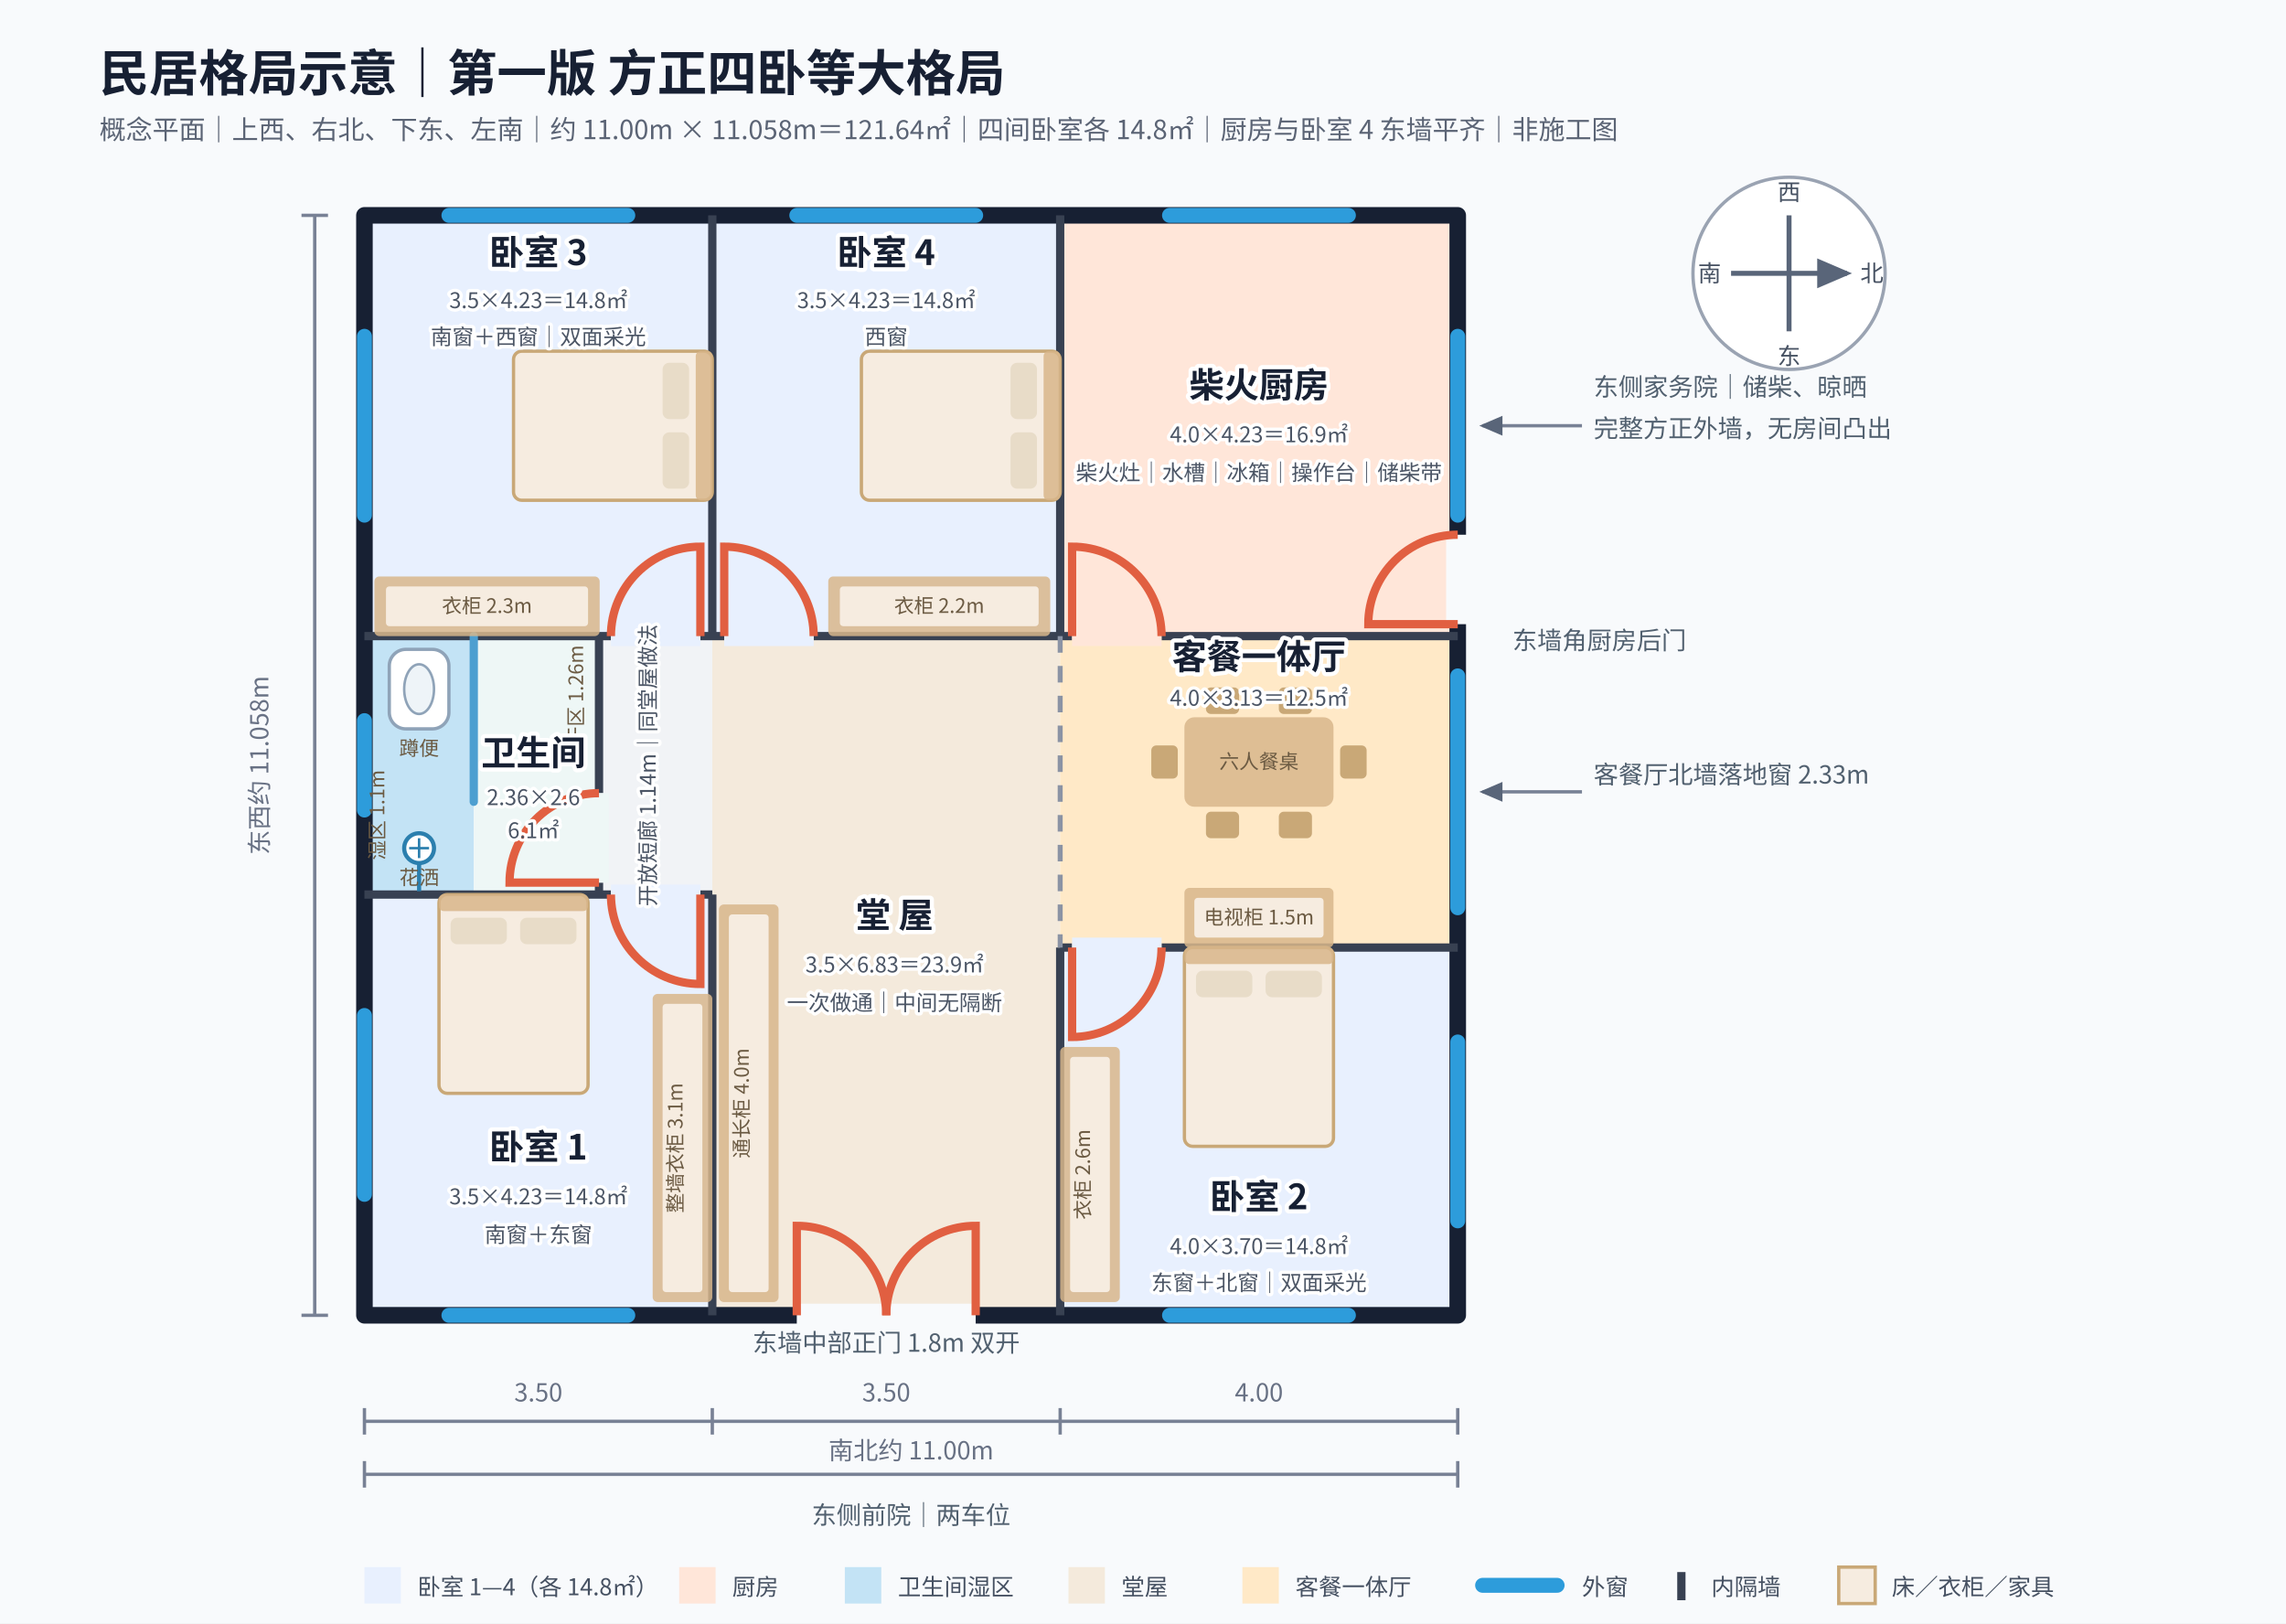
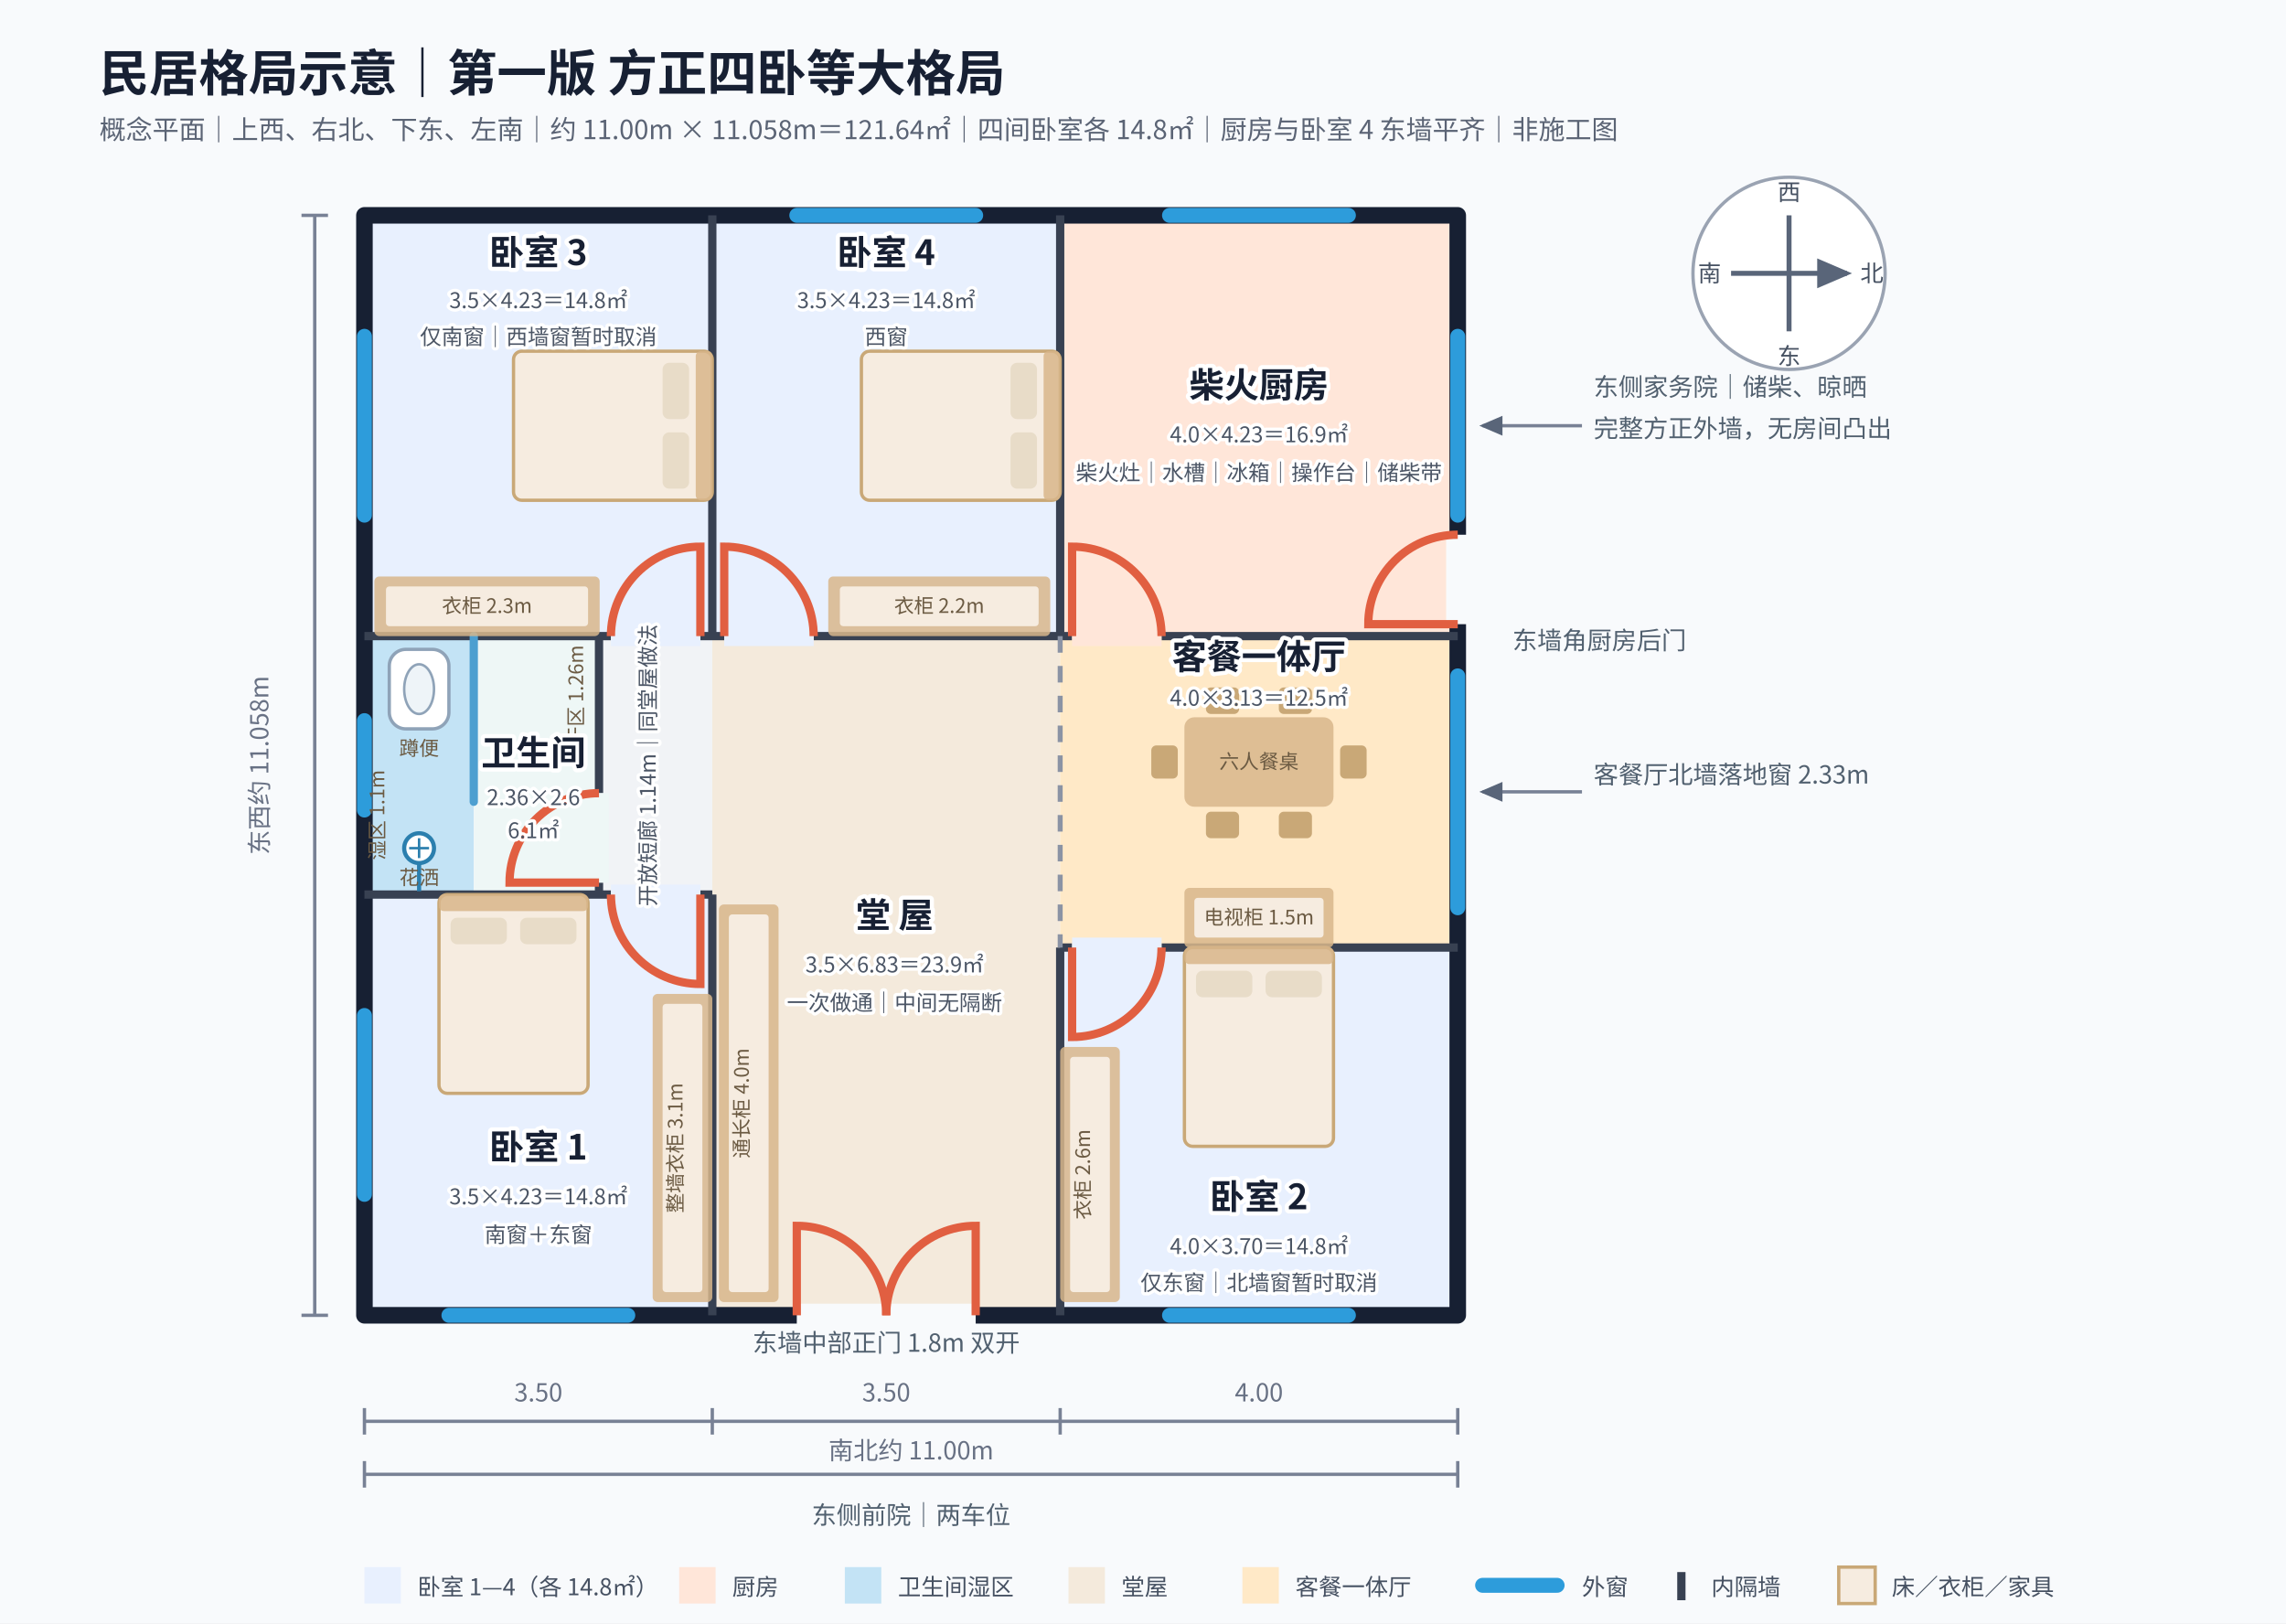
<svg xmlns="http://www.w3.org/2000/svg" width="1380" height="980" viewBox="0 0 1380 980">
  <defs>
    <style>
      text { font-family: "Microsoft YaHei", "Noto Sans CJK SC", sans-serif; fill: #172033; }
      .title { font-size: 30px; font-weight: 700; }
      .subtitle { font-size: 16px; fill: #5b6475; }
      .room-title { font-size: 21px; font-weight: 700; text-anchor: middle;
        paint-order: stroke; stroke: #ffffff; stroke-width: 5px; stroke-linejoin: round; }
      .room-note { font-size: 13px; fill: #4b5565; text-anchor: middle;
        paint-order: stroke; stroke: #ffffff; stroke-width: 4px; stroke-linejoin: round; }
      .furni-label { font-size: 12px; fill: #6b5a42; text-anchor: middle; }
      .wall { stroke: #172033; stroke-width: 10; fill: none; stroke-linejoin: round; }
      .partition { stroke: #384152; stroke-width: 5; fill: none; }
      .soft { stroke: #8b93a4; stroke-width: 3; stroke-dasharray: 10 8; fill: none; }
      .glass { stroke: #4d9fd0; stroke-width: 5; stroke-linecap: round; fill: none; }
      .furni { fill: #d8b68b; opacity: 0.85; }
      .window { stroke: #2d9cdb; stroke-width: 9; stroke-linecap: round; }
      .door { stroke: #e15f41; stroke-width: 5; fill: none; }
      .dim { stroke: #788195; stroke-width: 2; fill: none; }
      .dim-text { font-size: 15px; fill: #687184; text-anchor: middle; }
      .outside { font-size: 15px; fill: #51606f; }
      .legend { font-size: 14px; fill: #465162; }
    </style>
    <marker id="arrow" markerWidth="10" markerHeight="10" refX="6" refY="3" orient="auto">
      <path d="M0,0 L0,6 L7,3 z" fill="#596579" />
    </marker>
  </defs>
  <rect width="1380" height="980" fill="#f8fafc" />
  <text x="60" y="55" class="title">民居格局示意｜第一版 方正四卧等大格局</text>
  <text x="60" y="84" class="subtitle">概念平面｜上西、右北、下东、左南｜约 11.00m × 11.058m＝121.64㎡｜四间卧室各 14.8㎡｜厨房与卧室 4 东墙平齐｜非施工图</text>
  <rect x="220" y="130" width="210" height="254" fill="#e8f0fe" />
  <rect x="430" y="130" width="210" height="254" fill="#e8f0fe" />
  <rect x="640" y="130" width="240" height="254" fill="#ffe6d9" />
  <rect x="220" y="384" width="66" height="156" fill="#c3e3f5" />
  <rect x="286" y="384" width="75.6" height="156" fill="#eef7f6" />
  <rect x="361.6" y="384" width="68.4" height="156" fill="#f1f3f6" />
  <rect x="220" y="540" width="210" height="254" fill="#e8f0fe" />
  <rect x="430" y="384" width="210" height="410" fill="#f4eadc" />
  <rect x="640" y="384" width="240" height="188" fill="#ffe9c7" />
  <rect x="640" y="572" width="240" height="222" fill="#e8f0fe" />
  <rect x="220" y="130" width="660" height="664" class="wall" />
  <path d="M220 384 H368.8 M422.8 384 H437.2 M491.2 384 H647.2 M701.2 384 H880" class="partition" />
  <path d="M430 130 V384 M640 130 V384" class="partition" />
  <path d="M361.6 384 V478.8 M361.6 532.8 V540" class="partition" />
  <path d="M220 540 H368.8 M422.8 540 H430" class="partition" />
  <path d="M430 540 V794" class="partition" />
  <path d="M640 572 V794" class="partition" />
  <path d="M640 572 H647.2 M701.2 572 H880" class="partition" />
  <path d="M640 384 V572" class="soft" />
  <path d="M286 384 V484" class="glass" />
  <rect x="235" y="392" width="36" height="48" rx="10" fill="#ffffff" stroke="#8fa3b8" stroke-width="2" />
  <ellipse cx="253" cy="416" rx="9" ry="15" fill="#eef4f8" stroke="#8fa3b8" stroke-width="1.5" />
  <path d="M253 538 V521" stroke="#2b7fae" stroke-width="2.5" />
  <circle cx="253" cy="512" r="9" fill="#ffffff" stroke="#2b7fae" stroke-width="2.5" />
  <path d="M247 512 H259 M253 506 V518" stroke="#2b7fae" stroke-width="1.5" />
  <path d="M368.8 384 H422.8" stroke="#e8f0fe" stroke-width="12" />
  <path d="M422.8 384 V330 A54 54 0 0 0 368.8 384" class="door" />
  <path d="M361.6 478.8 V532.8" stroke="#eef7f6" stroke-width="12" />
  <path d="M361.6 532.8 H307.6 A54 54 0 0 1 361.6 478.8" class="door" />
  <path d="M368.8 540 H422.8" stroke="#e8f0fe" stroke-width="12" />
  <path d="M422.8 540 V594 A54 54 0 0 1 368.8 540" class="door" />
  <path d="M437.2 384 H491.2" stroke="#e8f0fe" stroke-width="12" />
  <path d="M437.2 384 V330 A54 54 0 0 1 491.2 384" class="door" />
  <path d="M647.2 384 H701.2" stroke="#ffe6d9" stroke-width="12" />
  <path d="M647.2 384 V330 A54 54 0 0 1 701.2 384" class="door" />
  <path d="M647.2 572 H701.2" stroke="#e8f0fe" stroke-width="12" />
  <path d="M647.2 572 V626 A54 54 0 0 0 701.2 572" class="door" />
  <path d="M481 794 H589" stroke="#f8fafc" stroke-width="14" />
  <path d="M481 794 V740 A54 54 0 0 1 535 794" class="door" />
  <path d="M589 794 V740 A54 54 0 0 0 535 794" class="door" />
  <text x="535" y="816" class="outside" text-anchor="middle">东墙中部正门 1.8m 双开</text>
  <path d="M880 322.8 V376.8" stroke="#f8fafc" stroke-width="14" />
  <path d="M880 376.8 H826 A54 54 0 0 1 880 322.8" class="door" />
  <text x="913" y="392" class="outside">东墙角厨房后门</text>
  <path d="M220 203 V311 M220 435 V489 M220 613 V721" class="window" />
-   <path d="M271 130 H379 M481 130 H589 M706 130 H814" class="window" />
-   <path d="M880 203 V311 M880 408 V548 M880 629 V737" class="window" />
+   <path d="M481 130 H589 M706 130 H814" class="window" />
+   <path d="M880 203 V311 M880 408 V548" class="window" />
  <path d="M271 794 H379 M706 794 H814" class="window" />
  <rect x="265" y="540" width="90" height="120" rx="5" fill="#f6ece0" stroke="#c9a877" stroke-width="2" />
  <rect x="265" y="540" width="90" height="10" rx="3" class="furni" />
  <rect x="272" y="554" width="34" height="16" rx="4" fill="#e8dcc8" />
  <rect x="314" y="554" width="34" height="16" rx="4" fill="#e8dcc8" />
  <rect x="715" y="572" width="90" height="120" rx="5" fill="#f6ece0" stroke="#c9a877" stroke-width="2" />
  <rect x="715" y="572" width="90" height="10" rx="3" class="furni" />
  <rect x="722" y="586" width="34" height="16" rx="4" fill="#e8dcc8" />
  <rect x="764" y="586" width="34" height="16" rx="4" fill="#e8dcc8" />
  <rect x="310" y="212" width="120" height="90" rx="5" fill="#f6ece0" stroke="#c9a877" stroke-width="2" />
  <rect x="420" y="212" width="10" height="90" rx="3" class="furni" />
  <rect x="400" y="219" width="16" height="34" rx="4" fill="#e8dcc8" />
  <rect x="400" y="261" width="16" height="34" rx="4" fill="#e8dcc8" />
  <rect x="520" y="212" width="120" height="90" rx="5" fill="#f6ece0" stroke="#c9a877" stroke-width="2" />
  <rect x="630" y="212" width="10" height="90" rx="3" class="furni" />
  <rect x="610" y="219" width="16" height="34" rx="4" fill="#e8dcc8" />
  <rect x="610" y="261" width="16" height="34" rx="4" fill="#e8dcc8" />
  <rect x="394" y="600" width="36" height="186" rx="3" class="furni" />
  <rect x="400" y="606" width="24" height="174" rx="2" fill="#f6ece0" />
  <text x="412" y="693" class="furni-label" transform="rotate(-90 412 693)">整墙衣柜 3.1m</text>
  <rect x="640" y="632" width="36" height="154" rx="3" class="furni" />
  <rect x="646" y="638" width="24" height="142" rx="2" fill="#f6ece0" />
  <text x="658" y="709" class="furni-label" transform="rotate(-90 658 709)">衣柜 2.6m</text>
  <rect x="226" y="348" width="136" height="36" rx="3" class="furni" />
  <rect x="233" y="354" width="122" height="24" rx="2" fill="#f6ece0" />
  <text x="294" y="370" class="furni-label">衣柜 2.3m</text>
  <rect x="500" y="348" width="134" height="36" rx="3" class="furni" />
  <rect x="507" y="354" width="120" height="24" rx="2" fill="#f6ece0" />
  <text x="567" y="370" class="furni-label">衣柜 2.2m</text>
  <rect x="434" y="546" width="36" height="240" rx="3" class="furni" />
  <rect x="440" y="552" width="24" height="228" rx="2" fill="#f6ece0" />
  <text x="452" y="666" class="furni-label" transform="rotate(-90 452 666)">通长柜 4.0m</text>
  <rect x="715" y="536" width="90" height="36" rx="3" class="furni" />
  <rect x="721" y="542" width="78" height="24" rx="2" fill="#f6ece0" />
  <text x="760" y="558" class="furni-label">电视柜 1.5m</text>
  <rect x="715" y="433" width="90" height="54" rx="6" class="furni" />
  <text x="760" y="464" class="furni-label">六人餐桌</text>
  <rect x="728" y="415" width="20" height="16" rx="3" fill="#c9a877" />
  <rect x="772" y="415" width="20" height="16" rx="3" fill="#c9a877" />
  <rect x="728" y="490" width="20" height="16" rx="3" fill="#c9a877" />
  <rect x="772" y="490" width="20" height="16" rx="3" fill="#c9a877" />
  <rect x="695" y="450" width="16" height="20" rx="3" fill="#c9a877" />
  <rect x="809" y="450" width="16" height="20" rx="3" fill="#c9a877" />
  <text x="325" y="160" class="room-title">卧室 3</text>
  <text x="325" y="186" class="room-note">3.5×4.23＝14.8㎡</text>
-   <text x="325" y="208" class="room-note">南窗＋西窗｜双面采光</text>
+   <text x="325" y="208" class="room-note">仅南窗｜西墙窗暂时取消</text>
  <text x="535" y="160" class="room-title">卧室 4</text>
  <text x="535" y="186" class="room-note">3.5×4.23＝14.8㎡</text>
  <text x="535" y="208" class="room-note">西窗</text>
  <text x="760" y="240" class="room-title">柴火厨房</text>
  <text x="760" y="267" class="room-note">4.0×4.23＝16.9㎡</text>
  <text x="760" y="290" class="room-note">柴火灶｜水槽｜冰箱｜操作台｜储柴带</text>
  <text x="253" y="456" class="furni-label">蹲便</text>
  <text x="232" y="492" class="furni-label" transform="rotate(-90 232 492)">湿区 1.1m</text>
  <text x="253" y="534" class="furni-label">花洒</text>
  <text x="352" y="420" class="furni-label" transform="rotate(-90 352 420)">干区 1.26m</text>
  <text x="322" y="462" class="room-title">卫生间</text>
  <text x="322" y="486" class="room-note">2.36×2.6</text>
  <text x="322" y="506" class="room-note">6.1㎡</text>
  <text x="395.8" y="462" class="room-note" transform="rotate(-90 395.8 462)">开放短廊 1.14m｜同堂屋做法</text>
  <text x="325" y="700" class="room-title">卧室 1</text>
  <text x="325" y="727" class="room-note">3.5×4.23＝14.8㎡</text>
  <text x="325" y="750" class="room-note">南窗＋东窗</text>
  <text x="540" y="560" class="room-title">堂 屋</text>
  <text x="540" y="587" class="room-note">3.5×6.83＝23.9㎡</text>
  <text x="540" y="610" class="room-note">一次做通｜中间无隔断</text>
  <text x="760" y="404" class="room-title">客餐一体厅</text>
  <text x="760" y="426" class="room-note">4.0×3.13＝12.5㎡</text>
  <text x="760" y="730" class="room-title">卧室 2</text>
  <text x="760" y="757" class="room-note">4.0×3.70＝14.8㎡</text>
-   <text x="760" y="779" class="room-note">东窗＋北窗｜双面采光</text>
+   <text x="760" y="779" class="room-note">仅东窗｜北墙窗暂时取消</text>
  <path d="M955 257 H895" class="dim" marker-end="url(#arrow)" />
  <text x="962" y="239" class="outside">东侧家务院｜储柴、晾晒</text>
  <text x="962" y="264" class="outside">完整方正外墙，无房间凸出</text>
  <path d="M955 478 H895" class="dim" marker-end="url(#arrow)" />
  <text x="962" y="473" class="outside">客餐厅北墙落地窗 2.33m</text>
  <path d="M190 130 V794 M182 130 H198 M182 794 H198" class="dim" />
  <text x="162" y="462" class="dim-text" transform="rotate(-90 162 462)">东西约 11.058m</text>
  <path d="M220 858 H880 M220 850 V866 M430 850 V866 M640 850 V866 M880 850 V866" class="dim" />
  <text x="325" y="846" class="dim-text">3.50</text>
  <text x="535" y="846" class="dim-text">3.50</text>
  <text x="760" y="846" class="dim-text">4.00</text>
  <path d="M220 890 H880 M220 882 V898 M880 882 V898" class="dim" />
  <text x="550" y="881" class="dim-text">南北约 11.00m</text>
  <text x="550" y="920" class="outside" text-anchor="middle">东侧前院｜两车位</text>
  <g transform="translate(1080 165)">
    <circle cx="0" cy="0" r="58" fill="#ffffff" stroke="#9aa3b2" stroke-width="2" />
    <path d="M0 35 V-35 M-35 0 H35" stroke="#596579" stroke-width="3" marker-end="url(#arrow)" />
    <text x="0" y="-44" class="legend" text-anchor="middle">西</text>
    <text x="0" y="55" class="legend" text-anchor="middle">东</text>
    <text x="-48" y="5" class="legend" text-anchor="middle">南</text>
    <text x="50" y="5" class="legend" text-anchor="middle">北</text>
  </g>
  <g transform="translate(220 946)">
    <rect x="0" y="0" width="22" height="22" fill="#e8f0fe" />
    <text x="32" y="17" class="legend">卧室 1—4（各 14.8㎡）</text>
    <rect x="190" y="0" width="22" height="22" fill="#ffe6d9" />
    <text x="222" y="17" class="legend">厨房</text>
    <rect x="290" y="0" width="22" height="22" fill="#c3e3f5" />
    <text x="322" y="17" class="legend">卫生间湿区</text>
    <rect x="425" y="0" width="22" height="22" fill="#f4eadc" />
    <text x="457" y="17" class="legend">堂屋</text>
    <rect x="530" y="0" width="22" height="22" fill="#ffe9c7" />
    <text x="562" y="17" class="legend">客餐一体厅</text>
    <line x1="675" y1="11" x2="720" y2="11" class="window" />
    <text x="735" y="17" class="legend">外窗</text>
    <line x1="795" y1="3" x2="795" y2="20" class="partition" />
    <text x="813" y="17" class="legend">内隔墙</text>
    <rect x="890" y="0" width="22" height="22" fill="#f6ece0" stroke="#c9a877" stroke-width="2" />
    <text x="922" y="17" class="legend">床／衣柜／家具</text>
  </g>
</svg>
